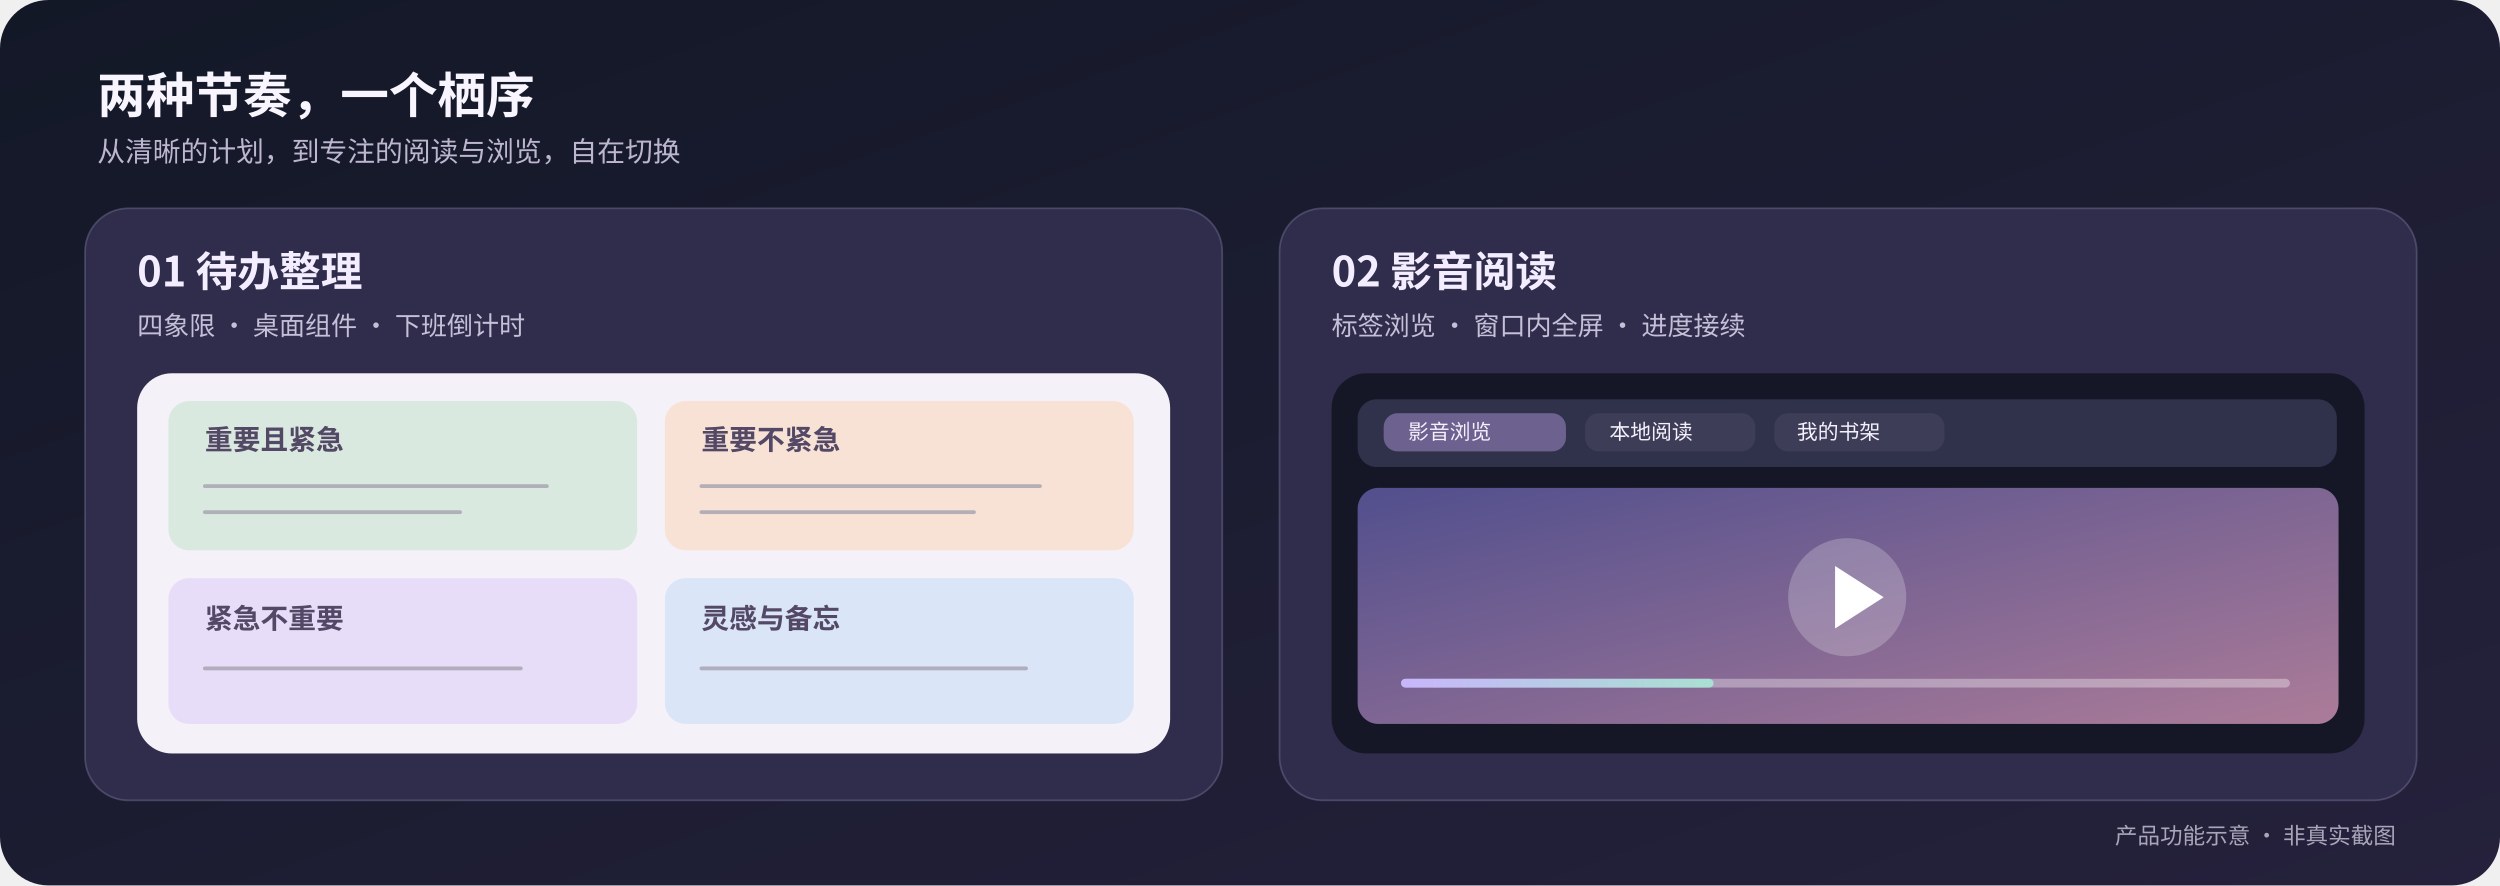
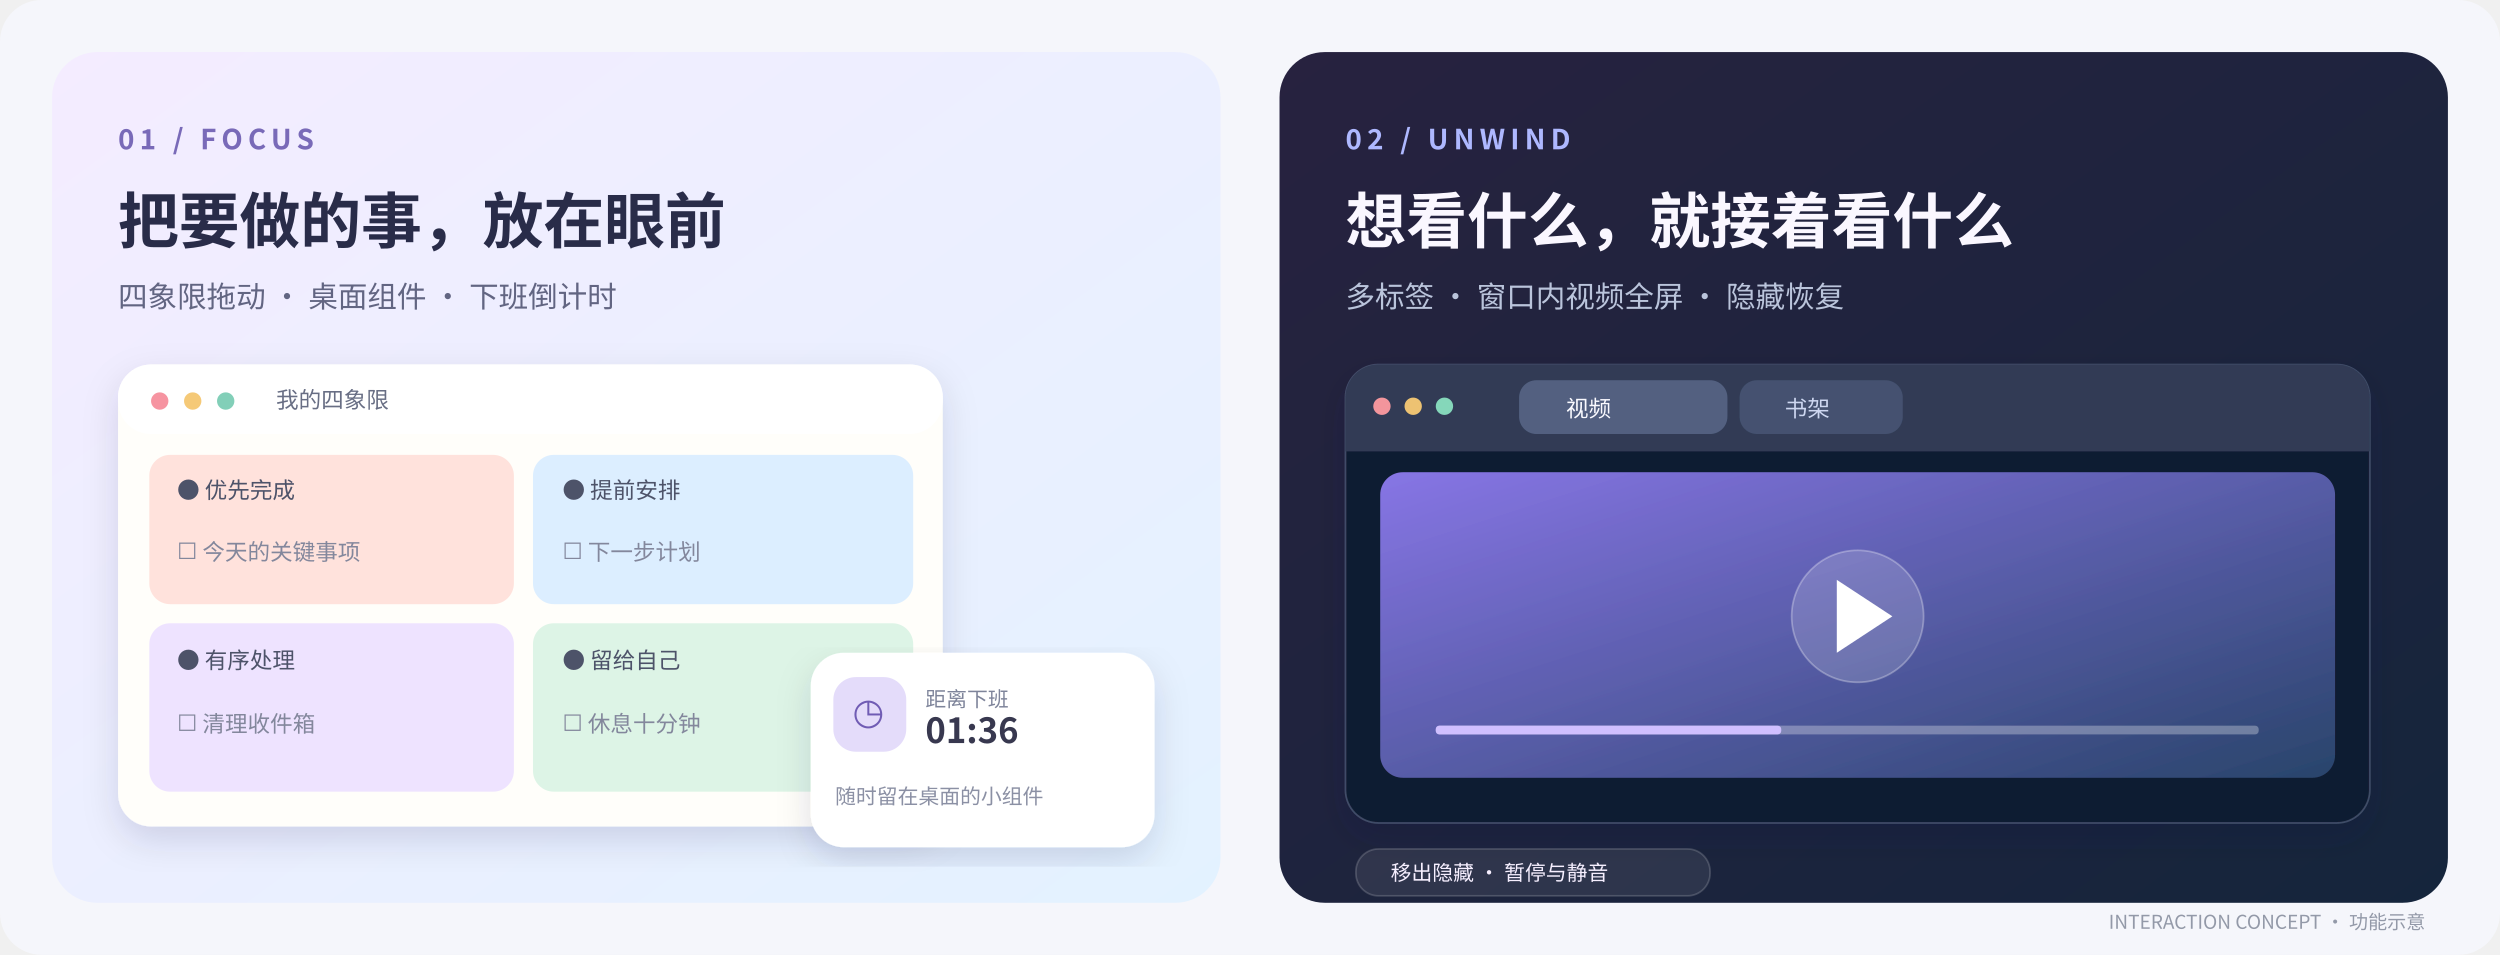
- <svg xmlns="http://www.w3.org/2000/svg" width="1440" height="510" viewBox="0 0 1440 510" role="img" aria-label="栖序双模式展示：待办规划和影音阅读，产品功能示意">
+ <svg xmlns="http://www.w3.org/2000/svg" width="1440" height="550" viewBox="0 0 1440 550" role="img" aria-labelledby="title desc">
  <defs>
-     <linearGradient id="bg" x1="0" y1="0" x2="1" y2="1">
-       <stop stop-color="#131827" />
-       <stop offset="1" stop-color="#25213C" />
+     <linearGradient id="light" x2="1" y2="1">
+       <stop stop-color="#f4ecff" />
+       <stop offset="1" stop-color="#e3f2ff" />
    </linearGradient>
-     <linearGradient id="lav" x1="0" x2="1">
-       <stop stop-color="#C8B6FB" />
-       <stop offset="1" stop-color="#A8E1D2" />
+     <linearGradient id="dark" x2="1" y2="1">
+       <stop stop-color="#27223f" />
+       <stop offset="1" stop-color="#15253c" />
    </linearGradient>
-     <linearGradient id="v" x1="0" y1="0" x2="1" y2="1">
-       <stop stop-color="#514F8D" />
-       <stop offset="1" stop-color="#AC7C99" />
+     <linearGradient id="screen" x2="1" y2="1">
+       <stop stop-color="#8775e5" />
+       <stop offset="1" stop-color="#29446b" />
    </linearGradient>
+     <filter id="s">
+       <feDropShadow dx="0" dy="8" stdDeviation="10" flood-color="#25253e" flood-opacity=".13" />
+     </filter>
  </defs>
-   <rect width="1440" height="510" rx="28" fill="url(#bg)" />
-   <g font-family="Microsoft YaHei,PingFang SC,Noto Sans CJK SC,sans-serif">
-     <text x="56" y="65" font-size="28" font-weight="750" fill="#F8F5FF">两种节奏，一个栖序</text>
-     <text x="56" y="93" font-size="16" fill="#BDB6CF">从清晰的计划，到专注的阅读与浏览，自在切换</text>
-     <rect x="49" y="120" width="655" height="341" rx="25" fill="#2F2D4B" stroke="#716C92" stroke-opacity=".5" />
-     <text x="79" y="165" font-size="24" fill="#F4EDFF" font-weight="720">01  待办整理</text>
-     <text x="79" y="193" font-size="15" fill="#C5C0D8">四象限 · 桌面组件 · 下班倒计时</text>
-     <rect x="79" y="215" width="595" height="219" rx="20" fill="#F4F1F9" />
-     <rect x="97" y="231" width="270" height="86" rx="12" fill="#DAE9E0" />
-     <rect x="383" y="231" width="270" height="86" rx="12" fill="#F8E2D5" />
-     <rect x="97" y="333" width="270" height="84" rx="12" fill="#E8DDF8" />
-     <rect x="383" y="333" width="270" height="84" rx="12" fill="#DAE5F8" />
-     <g font-size="16" font-weight="650" fill="#534865">
-       <text x="118" y="259">重要且紧急</text>
-       <text x="404" y="259">重要不紧急</text>
-       <text x="118" y="362">紧急不重要</text>
-       <text x="404" y="362">灵感与备忘</text>
+   <rect width="1440" height="550" rx="24" fill="#f5f6fb" />
+   <g font-family="'Microsoft YaHei','PingFang SC','Noto Sans CJK SC',sans-serif">
+     <rect x="30" y="30" width="673" height="490" rx="26" fill="url(#light)" />
+     <rect x="737" y="30" width="673" height="490" rx="26" fill="url(#dark)" />
+     <text x="68" y="86" font-size="16" font-weight="700" letter-spacing="3" fill="#796ab8">01 / FOCUS</text>
+     <text x="68" y="140" font-size="35" font-weight="700" fill="#292c49">把要做的事，放在眼前</text>
+     <text x="68" y="177" font-size="17" fill="#626582">四象限拖动 · 桌面组件 · 下班倒计时</text>
+     <g filter="url(#s)">
+       <rect x="68" y="210" width="475" height="266" rx="19" fill="#fffefa" />
+       <rect x="68" y="210" width="475" height="40" rx="19" fill="#fff" />
+       <circle cx="92" cy="231" r="5" fill="#f694a1" />
+       <circle cx="111" cy="231" r="5" fill="#f5c977" />
+       <circle cx="130" cy="231" r="5" fill="#82cfb8" />
+       <text x="159" y="235" font-size="13" fill="#686e84">我的四象限</text>
+       <rect x="86" y="262" width="210" height="86" rx="12" fill="#ffe2dc" />
+       <rect x="307" y="262" width="219" height="86" rx="12" fill="#dceeff" />
+       <rect x="86" y="359" width="210" height="97" rx="12" fill="#eee3ff" />
+       <rect x="307" y="359" width="219" height="97" rx="12" fill="#ddf4e6" />
+       <g font-size="13" fill="#4d5269">
+         <text x="102" y="287">●  优先完成</text>
+         <text x="324" y="287">●  提前安排</text>
+         <text x="102" y="385">●  有序处理</text>
+         <text x="324" y="385">●  留给自己</text>
+       </g>
+       <g font-size="13" fill="#83879c">
+         <text x="102" y="322">☐  今天的关键事项</text>
+         <text x="324" y="322">☐  下一步计划</text>
+         <text x="102" y="421">☐  清理收件箱</text>
+         <text x="324" y="421">☐  休息十分钟</text>
+       </g>
    </g>
-     <g stroke="#A4A1AE" stroke-width="2.2" opacity=".8" stroke-linecap="round">
-       <path d="M118 280H315 M118 295H265 M404 280H599 M404 295H561 M118 385H300 M404 385H591" />
+     <g filter="url(#s)">
+       <rect x="467" y="376" width="198" height="112" rx="19" fill="#ffffff" />
+       <rect x="480" y="390" width="42" height="43" rx="13" fill="#e4dcfa" />
+       <text x="491" y="417" font-size="21" fill="#705cb4">◷</text>
+       <text x="533" y="407" font-size="12" fill="#7e849a">距离下班</text>
+       <text x="533" y="428" font-size="20" font-weight="700" fill="#37384f">01:36</text>
+       <text x="481" y="463" font-size="12" fill="#8b90a4">随时留在桌面的小组件</text>
    </g>
-     <rect x="737" y="120" width="655" height="341" rx="25" fill="#302D4C" stroke="#716C92" stroke-opacity=".5" />
-     <text x="767" y="165" font-size="24" fill="#F4EDFF" font-weight="720">02  影音阅读</text>
-     <text x="767" y="193" font-size="15" fill="#C5C0D8">标签浏览 · 窗口内全屏 · 进度接续</text>
-     <rect x="767" y="215" width="595" height="219" rx="20" fill="#151727" />
-     <rect x="782" y="230" width="564" height="39" rx="11" fill="#30324C" />
-     <rect x="797" y="238" width="105" height="22" rx="8" fill="#6D618F" />
-     <rect x="913" y="238" width="98" height="22" rx="8" fill="#3D3D58" />
-     <rect x="1022" y="238" width="98" height="22" rx="8" fill="#3D3D58" />
-     <g font-size="12" fill="#F4F1FC">
-       <text x="811" y="253">影音浏览</text>
-       <text x="927" y="253">本地阅读</text>
-       <text x="1035" y="253">我的书架</text>
+     <text x="775" y="86" font-size="16" font-weight="700" letter-spacing="3" fill="#aeb8ff">02 / UNWIND</text>
+     <text x="775" y="140" font-size="35" font-weight="700" fill="#faf7ff">想看什么，就接着看什么</text>
+     <text x="775" y="177" font-size="17" fill="#bac4db">多标签 · 窗口内视频全屏 · 隐藏恢复</text>
+     <g filter="url(#s)">
+       <rect x="775" y="210" width="590" height="264" rx="19" fill="#101b30" stroke="#61708f" stroke-opacity=".55" />
+       <path d="M794 210h552a19 19 0 0 1 19 19v31H775v-31a19 19 0 0 1 19-19Z" fill="#303b55" />
+       <circle cx="796" cy="234" r="5" fill="#f3959c" />
+       <circle cx="814" cy="234" r="5" fill="#edc272" />
+       <circle cx="832" cy="234" r="5" fill="#85d7ba" />
+       <rect x="875" y="219" width="120" height="31" rx="10" fill="#536080" />
+       <rect x="1002" y="219" width="94" height="31" rx="10" fill="#44516f" />
+       <text x="902" y="240" font-size="13" fill="#fafaff">视频</text>
+       <text x="1028" y="240" font-size="13" fill="#ced7f1">书架</text>
+       <rect x="795" y="272" width="550" height="176" rx="13" fill="url(#screen)" />
+       <circle cx="1070" cy="355" r="38" fill="#fff" fill-opacity=".16" stroke="#fff" stroke-opacity=".3" />
+       <path d="M1058 334l32 21-32 21Z" fill="#ffffff" />
+       <rect x="827" y="418" width="474" height="5" rx="2" fill="#fff" fill-opacity=".3" />
+       <rect x="827" y="418" width="199" height="5" rx="2" fill="#d0bfff" />
    </g>
-     <rect x="782" y="281" width="565" height="136" rx="12" fill="url(#v)" />
-     <circle cx="1064" cy="344" r="34" fill="#FFFFFF" opacity=".22" />
-     <path d="M1057 326L1057 362L1085 344Z" fill="#FFFFFF" />
-     <rect x="807" y="391" width="512" height="5" rx="2.5" fill="#FFFFFF" opacity=".34" />
-     <rect x="807" y="391" width="180" height="5" rx="2.5" fill="url(#lav)" />
-     <text x="1380" y="486" text-anchor="end" font-size="13" fill="#A9A6B9">产品功能示意 · 非真实截图</text>
+     <rect x="781" y="489" width="204" height="27" rx="13" fill="#ffffff" fill-opacity=".08" stroke="#ffffff" stroke-opacity=".17" />
+     <text x="801" y="507" font-size="12" fill="#f6efff">移出隐藏 · 暂停与静音</text>
+     <text x="1397" y="535" text-anchor="end" font-size="11" fill="#9399a8">INTERACTION CONCEPT · 功能示意</text>
  </g>
</svg>
